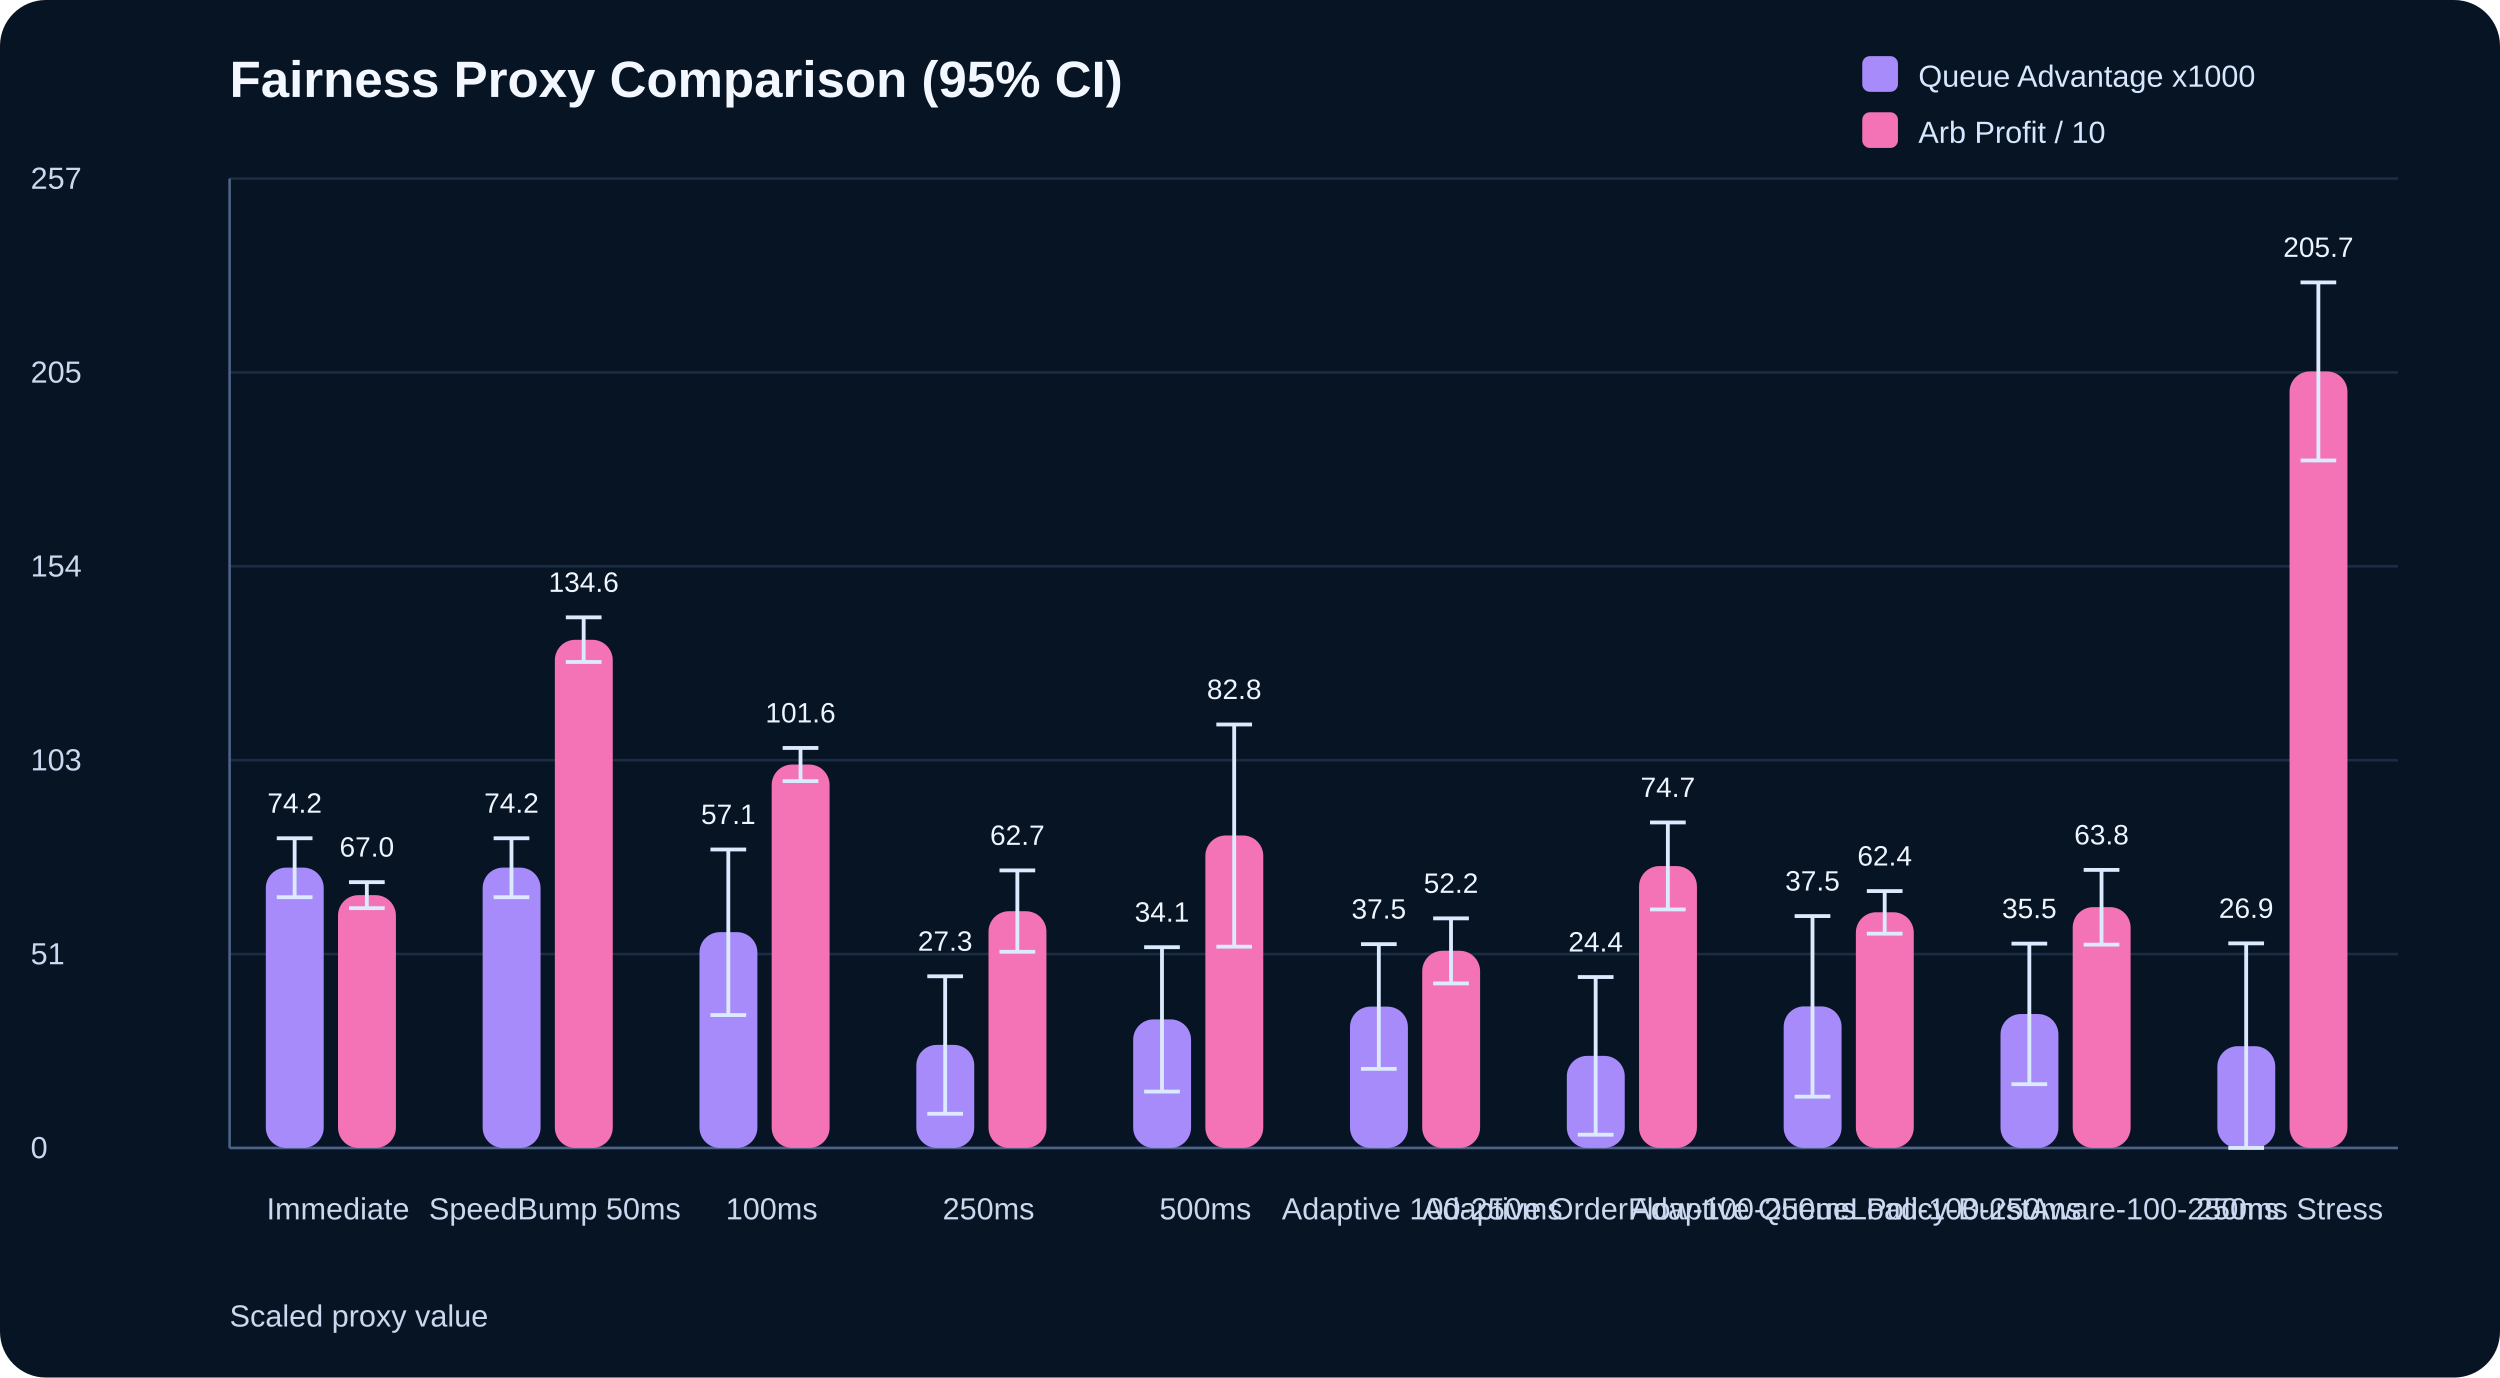
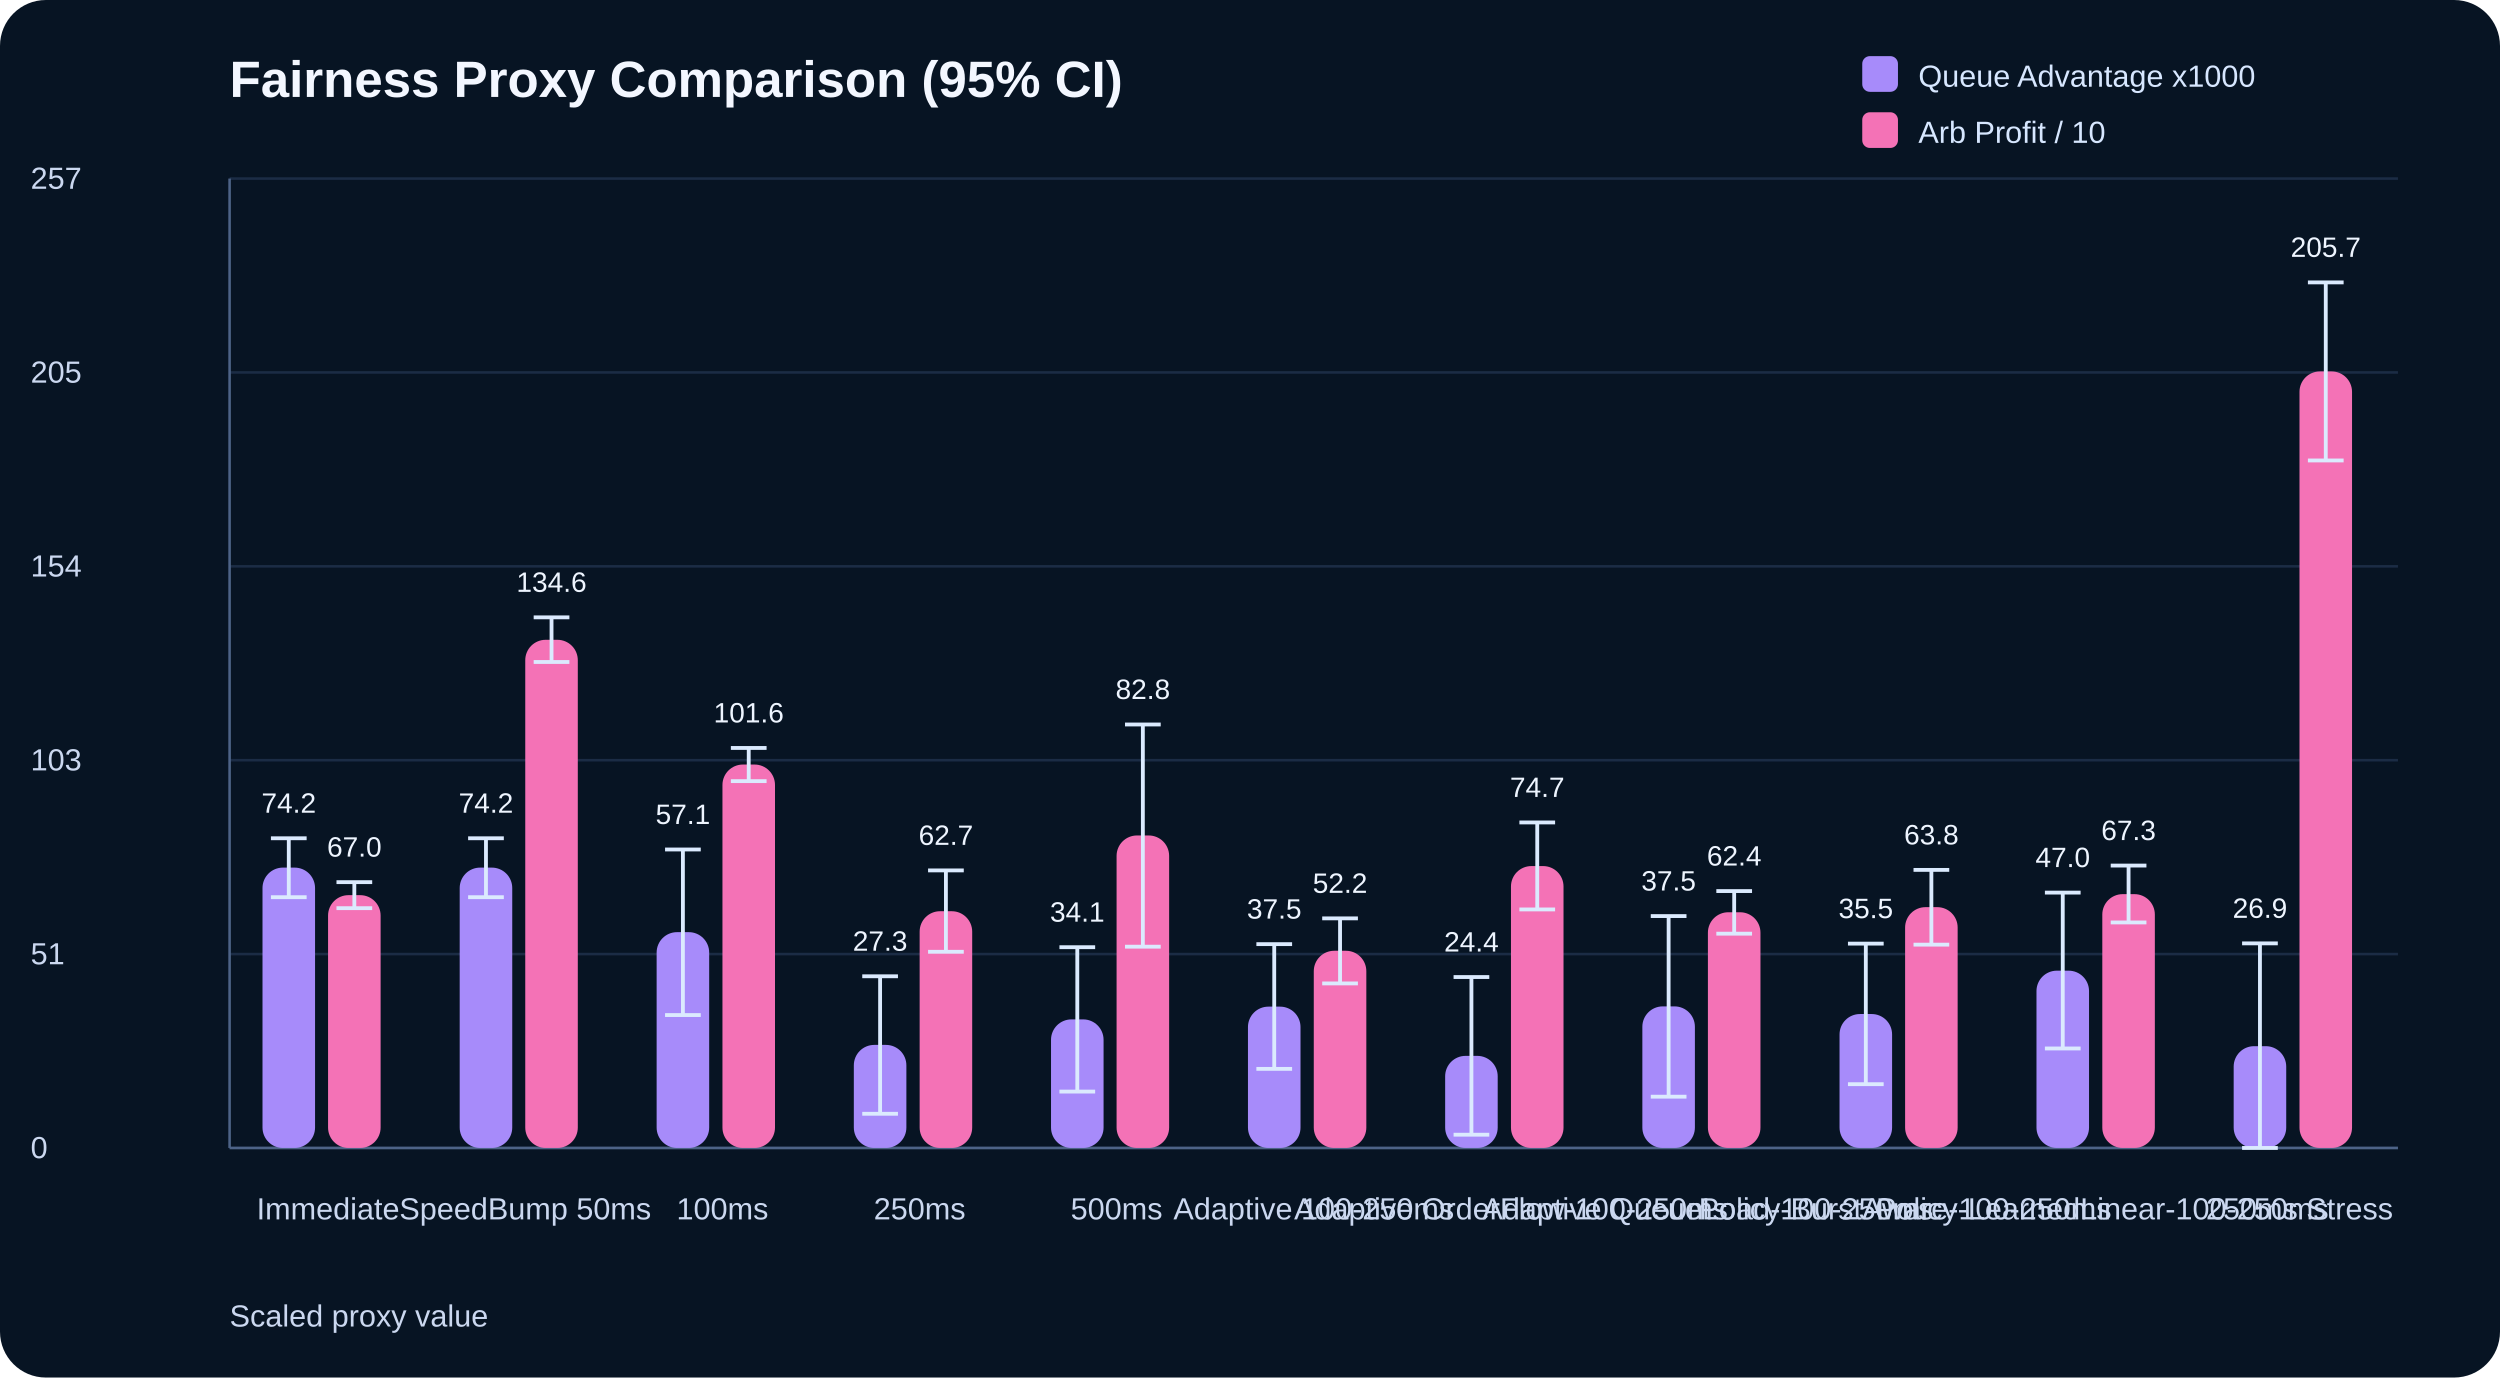
<svg xmlns="http://www.w3.org/2000/svg" width="980" height="540" viewBox="0 0 980 540" role="img">
  <style>.title{font:700 20px Arial; fill:#f3f7ff;}.label{font:12px Arial; fill:#cbd8f0;}.value{font:11px Arial; fill:#eef5ff;}.axis{stroke:#4d6387; stroke-width:1;}.grid{stroke:#20324d; stroke-width:1; opacity:.8;}.legend{font:12px Arial; fill:#d7e7ff;}.bg{fill:#071423;}.err{stroke:#dbeafe; stroke-width:1.5;}</style>
  <rect class="bg" x="0" y="0" width="980" height="540" rx="18" />
  <text class="title" x="90" y="38">Fairness Proxy Comparison (95% CI)</text>
  <text class="label" x="90" y="520">Scaled proxy value</text>
  <line class="grid" x1="90" y1="70.0" x2="940" y2="70.0" />
  <text class="label" x="12" y="74.0">257</text>
  <line class="grid" x1="90" y1="146.0" x2="940" y2="146.0" />
  <text class="label" x="12" y="150.0">205</text>
  <line class="grid" x1="90" y1="222.0" x2="940" y2="222.0" />
  <text class="label" x="12" y="226.0">154</text>
  <line class="grid" x1="90" y1="298.0" x2="940" y2="298.0" />
  <text class="label" x="12" y="302.0">103</text>
  <line class="grid" x1="90" y1="374.0" x2="940" y2="374.0" />
  <text class="label" x="12" y="378.0">51</text>
  <line class="grid" x1="90" y1="450.0" x2="940" y2="450.0" />
  <text class="label" x="12" y="454.0">0</text>
  <line class="axis" x1="90" y1="70" x2="90" y2="450" />
  <line class="axis" x1="90" y1="450" x2="940" y2="450" />
-   <rect x="104.2" y="340.1" width="22.7" height="109.9" fill="#a78bfa" rx="8" />
-   <line class="err" x1="115.5" y1="328.6" x2="115.5" y2="351.7" />
-   <line class="err" x1="108.5" y1="328.6" x2="122.5" y2="328.6" />
-   <line class="err" x1="108.5" y1="351.7" x2="122.5" y2="351.7" />
-   <text class="value" x="115.5" y="318.6" text-anchor="middle">74.2</text>
-   <rect x="132.5" y="350.9" width="22.7" height="99.1" fill="#f472b6" rx="8" />
-   <line class="err" x1="143.8" y1="345.8" x2="143.8" y2="356.0" />
-   <line class="err" x1="136.8" y1="345.8" x2="150.8" y2="345.8" />
-   <line class="err" x1="136.8" y1="356.0" x2="150.8" y2="356.0" />
-   <text class="value" x="143.8" y="335.8" text-anchor="middle">67.0</text>
-   <text class="label" x="132.5" y="478" text-anchor="middle">Immediate</text>
-   <rect x="189.2" y="340.1" width="22.7" height="109.9" fill="#a78bfa" rx="8" />
-   <line class="err" x1="200.5" y1="328.6" x2="200.5" y2="351.7" />
-   <line class="err" x1="193.5" y1="328.6" x2="207.5" y2="328.6" />
-   <line class="err" x1="193.5" y1="351.7" x2="207.5" y2="351.7" />
-   <text class="value" x="200.5" y="318.6" text-anchor="middle">74.2</text>
-   <rect x="217.5" y="250.8" width="22.7" height="199.2" fill="#f472b6" rx="8" />
-   <line class="err" x1="228.8" y1="242.0" x2="228.8" y2="259.5" />
-   <line class="err" x1="221.8" y1="242.0" x2="235.8" y2="242.0" />
-   <line class="err" x1="221.8" y1="259.5" x2="235.8" y2="259.5" />
-   <text class="value" x="228.8" y="232.0" text-anchor="middle">134.6</text>
-   <text class="label" x="217.5" y="478" text-anchor="middle">SpeedBump 50ms</text>
-   <rect x="274.2" y="365.4" width="22.7" height="84.6" fill="#a78bfa" rx="8" />
-   <line class="err" x1="285.5" y1="333.0" x2="285.5" y2="397.9" />
-   <line class="err" x1="278.5" y1="333.0" x2="292.5" y2="333.0" />
-   <line class="err" x1="278.5" y1="397.9" x2="292.5" y2="397.9" />
-   <text class="value" x="285.5" y="323.0" text-anchor="middle">57.1</text>
-   <rect x="302.5" y="299.7" width="22.7" height="150.3" fill="#f472b6" rx="8" />
-   <line class="err" x1="313.8" y1="293.2" x2="313.8" y2="306.2" />
-   <line class="err" x1="306.8" y1="293.2" x2="320.8" y2="293.2" />
-   <line class="err" x1="306.8" y1="306.2" x2="320.8" y2="306.2" />
-   <text class="value" x="313.8" y="283.2" text-anchor="middle">101.6</text>
-   <text class="label" x="302.5" y="478" text-anchor="middle">100ms</text>
-   <rect x="359.2" y="409.6" width="22.7" height="40.4" fill="#a78bfa" rx="8" />
-   <line class="err" x1="370.5" y1="382.7" x2="370.5" y2="436.6" />
-   <line class="err" x1="363.5" y1="382.7" x2="377.5" y2="382.7" />
-   <line class="err" x1="363.5" y1="436.6" x2="377.5" y2="436.6" />
-   <text class="value" x="370.5" y="372.7" text-anchor="middle">27.3</text>
-   <rect x="387.5" y="357.2" width="22.7" height="92.8" fill="#f472b6" rx="8" />
-   <line class="err" x1="398.8" y1="341.2" x2="398.8" y2="373.1" />
-   <line class="err" x1="391.8" y1="341.2" x2="405.8" y2="341.2" />
-   <line class="err" x1="391.8" y1="373.1" x2="405.8" y2="373.1" />
-   <text class="value" x="398.8" y="331.2" text-anchor="middle">62.7</text>
-   <text class="label" x="387.5" y="478" text-anchor="middle">250ms</text>
-   <rect x="444.2" y="399.6" width="22.7" height="50.4" fill="#a78bfa" rx="8" />
-   <line class="err" x1="455.5" y1="371.3" x2="455.5" y2="427.9" />
-   <line class="err" x1="448.5" y1="371.3" x2="462.5" y2="371.3" />
-   <line class="err" x1="448.5" y1="427.9" x2="462.5" y2="427.9" />
-   <text class="value" x="455.5" y="361.3" text-anchor="middle">34.1</text>
-   <rect x="472.5" y="327.5" width="22.7" height="122.5" fill="#f472b6" rx="8" />
-   <line class="err" x1="483.8" y1="284.0" x2="483.8" y2="371.1" />
-   <line class="err" x1="476.8" y1="284.0" x2="490.8" y2="284.0" />
-   <line class="err" x1="476.8" y1="371.1" x2="490.8" y2="371.1" />
-   <text class="value" x="483.8" y="274.0" text-anchor="middle">82.8</text>
-   <text class="label" x="472.5" y="478" text-anchor="middle">500ms</text>
-   <rect x="529.2" y="394.6" width="22.7" height="55.4" fill="#a78bfa" rx="8" />
-   <line class="err" x1="540.5" y1="370.1" x2="540.5" y2="419.0" />
-   <line class="err" x1="533.5" y1="370.1" x2="547.5" y2="370.1" />
-   <line class="err" x1="533.5" y1="419.0" x2="547.5" y2="419.0" />
-   <text class="value" x="540.5" y="360.1" text-anchor="middle">37.5</text>
-   <rect x="557.5" y="372.7" width="22.7" height="77.3" fill="#f472b6" rx="8" />
-   <line class="err" x1="568.8" y1="360.0" x2="568.8" y2="385.5" />
-   <line class="err" x1="561.8" y1="360.0" x2="575.8" y2="360.0" />
-   <line class="err" x1="561.8" y1="385.5" x2="575.8" y2="385.5" />
-   <text class="value" x="568.8" y="350.0" text-anchor="middle">52.2</text>
-   <text class="label" x="557.5" y="478" text-anchor="middle">Adaptive 100-250ms</text>
-   <rect x="614.2" y="413.9" width="22.7" height="36.1" fill="#a78bfa" rx="8" />
-   <line class="err" x1="625.5" y1="383.0" x2="625.5" y2="444.8" />
-   <line class="err" x1="618.5" y1="383.0" x2="632.5" y2="383.0" />
-   <line class="err" x1="618.5" y1="444.8" x2="632.5" y2="444.8" />
-   <text class="value" x="625.5" y="373.0" text-anchor="middle">24.4</text>
-   <rect x="642.5" y="339.5" width="22.7" height="110.5" fill="#f472b6" rx="8" />
-   <line class="err" x1="653.8" y1="322.4" x2="653.8" y2="356.5" />
-   <line class="err" x1="646.8" y1="322.4" x2="660.8" y2="322.4" />
-   <line class="err" x1="646.8" y1="356.5" x2="660.8" y2="356.5" />
-   <text class="value" x="653.8" y="312.4" text-anchor="middle">74.7</text>
-   <text class="label" x="642.5" y="478" text-anchor="middle">Adaptive OrderFlow-100-250ms</text>
-   <rect x="699.2" y="394.5" width="22.7" height="55.5" fill="#a78bfa" rx="8" />
-   <line class="err" x1="710.5" y1="359.1" x2="710.5" y2="429.9" />
-   <line class="err" x1="703.5" y1="359.1" x2="717.5" y2="359.1" />
-   <line class="err" x1="703.5" y1="429.9" x2="717.5" y2="429.9" />
-   <text class="value" x="710.5" y="349.1" text-anchor="middle">37.5</text>
-   <rect x="727.5" y="357.6" width="22.7" height="92.4" fill="#f472b6" rx="8" />
-   <line class="err" x1="738.8" y1="349.3" x2="738.8" y2="366.0" />
-   <line class="err" x1="731.8" y1="349.3" x2="745.8" y2="349.3" />
-   <line class="err" x1="731.8" y1="366.0" x2="745.8" y2="366.0" />
-   <text class="value" x="738.8" y="339.3" text-anchor="middle">62.4</text>
-   <text class="label" x="727.5" y="478" text-anchor="middle">Adaptive QueueLoad-100-250ms</text>
-   <rect x="784.2" y="397.5" width="22.7" height="52.5" fill="#a78bfa" rx="8" />
-   <line class="err" x1="795.5" y1="369.9" x2="795.5" y2="425.0" />
-   <line class="err" x1="788.5" y1="369.9" x2="802.5" y2="369.9" />
-   <line class="err" x1="788.5" y1="425.0" x2="802.5" y2="425.0" />
-   <text class="value" x="795.5" y="359.9" text-anchor="middle">35.5</text>
-   <rect x="812.5" y="355.6" width="22.7" height="94.4" fill="#f472b6" rx="8" />
-   <line class="err" x1="823.8" y1="341.0" x2="823.8" y2="370.3" />
-   <line class="err" x1="816.8" y1="341.0" x2="830.8" y2="341.0" />
-   <line class="err" x1="816.8" y1="370.3" x2="830.8" y2="370.3" />
-   <text class="value" x="823.8" y="331.0" text-anchor="middle">63.8</text>
-   <text class="label" x="812.5" y="478" text-anchor="middle">Policy-BurstAware-100-250ms</text>
-   <rect x="869.2" y="410.1" width="22.7" height="39.9" fill="#a78bfa" rx="8" />
-   <line class="err" x1="880.5" y1="369.8" x2="880.5" y2="450.0" />
-   <line class="err" x1="873.5" y1="369.8" x2="887.5" y2="369.8" />
-   <line class="err" x1="873.5" y1="450.0" x2="887.5" y2="450.0" />
-   <text class="value" x="880.5" y="359.8" text-anchor="middle">26.9</text>
-   <rect x="897.5" y="145.6" width="22.7" height="304.4" fill="#f472b6" rx="8" />
-   <line class="err" x1="908.8" y1="110.7" x2="908.8" y2="180.5" />
-   <line class="err" x1="901.8" y1="110.7" x2="915.8" y2="110.7" />
-   <line class="err" x1="901.8" y1="180.5" x2="915.8" y2="180.5" />
-   <text class="value" x="908.8" y="100.7" text-anchor="middle">205.7</text>
-   <text class="label" x="897.5" y="478" text-anchor="middle">250ms Stress</text>
+   <rect x="102.9" y="340.1" width="20.6" height="109.9" fill="#a78bfa" rx="8" />
+   <line class="err" x1="113.2" y1="328.6" x2="113.2" y2="351.7" />
+   <line class="err" x1="106.2" y1="328.6" x2="120.2" y2="328.6" />
+   <line class="err" x1="106.2" y1="351.7" x2="120.2" y2="351.7" />
+   <text class="value" x="113.2" y="318.6" text-anchor="middle">74.2</text>
+   <rect x="128.6" y="350.9" width="20.6" height="99.1" fill="#f472b6" rx="8" />
+   <line class="err" x1="138.9" y1="345.8" x2="138.9" y2="356.0" />
+   <line class="err" x1="131.9" y1="345.8" x2="145.9" y2="345.8" />
+   <line class="err" x1="131.9" y1="356.0" x2="145.9" y2="356.0" />
+   <text class="value" x="138.9" y="335.8" text-anchor="middle">67.0</text>
+   <text class="label" x="128.6" y="478" text-anchor="middle">Immediate</text>
+   <rect x="180.2" y="340.1" width="20.6" height="109.9" fill="#a78bfa" rx="8" />
+   <line class="err" x1="190.5" y1="328.6" x2="190.5" y2="351.7" />
+   <line class="err" x1="183.5" y1="328.6" x2="197.5" y2="328.6" />
+   <line class="err" x1="183.5" y1="351.7" x2="197.5" y2="351.7" />
+   <text class="value" x="190.5" y="318.6" text-anchor="middle">74.2</text>
+   <rect x="205.9" y="250.8" width="20.6" height="199.2" fill="#f472b6" rx="8" />
+   <line class="err" x1="216.2" y1="242.0" x2="216.2" y2="259.5" />
+   <line class="err" x1="209.2" y1="242.0" x2="223.2" y2="242.0" />
+   <line class="err" x1="209.2" y1="259.5" x2="223.2" y2="259.5" />
+   <text class="value" x="216.2" y="232.0" text-anchor="middle">134.6</text>
+   <text class="label" x="205.9" y="478" text-anchor="middle">SpeedBump 50ms</text>
+   <rect x="257.4" y="365.4" width="20.6" height="84.6" fill="#a78bfa" rx="8" />
+   <line class="err" x1="267.7" y1="333.0" x2="267.7" y2="397.9" />
+   <line class="err" x1="260.7" y1="333.0" x2="274.7" y2="333.0" />
+   <line class="err" x1="260.7" y1="397.9" x2="274.7" y2="397.9" />
+   <text class="value" x="267.7" y="323.0" text-anchor="middle">57.1</text>
+   <rect x="283.2" y="299.7" width="20.6" height="150.3" fill="#f472b6" rx="8" />
+   <line class="err" x1="293.5" y1="293.2" x2="293.5" y2="306.2" />
+   <line class="err" x1="286.5" y1="293.2" x2="300.5" y2="293.2" />
+   <line class="err" x1="286.5" y1="306.2" x2="300.5" y2="306.2" />
+   <text class="value" x="293.5" y="283.2" text-anchor="middle">101.6</text>
+   <text class="label" x="283.2" y="478" text-anchor="middle">100ms</text>
+   <rect x="334.7" y="409.6" width="20.6" height="40.4" fill="#a78bfa" rx="8" />
+   <line class="err" x1="345.0" y1="382.7" x2="345.0" y2="436.6" />
+   <line class="err" x1="338.0" y1="382.7" x2="352.0" y2="382.7" />
+   <line class="err" x1="338.0" y1="436.6" x2="352.0" y2="436.6" />
+   <text class="value" x="345.0" y="372.7" text-anchor="middle">27.3</text>
+   <rect x="360.5" y="357.2" width="20.6" height="92.8" fill="#f472b6" rx="8" />
+   <line class="err" x1="370.8" y1="341.2" x2="370.8" y2="373.1" />
+   <line class="err" x1="363.8" y1="341.2" x2="377.8" y2="341.2" />
+   <line class="err" x1="363.8" y1="373.1" x2="377.8" y2="373.1" />
+   <text class="value" x="370.8" y="331.2" text-anchor="middle">62.7</text>
+   <text class="label" x="360.5" y="478" text-anchor="middle">250ms</text>
+   <rect x="412.0" y="399.6" width="20.6" height="50.4" fill="#a78bfa" rx="8" />
+   <line class="err" x1="422.3" y1="371.3" x2="422.3" y2="427.9" />
+   <line class="err" x1="415.3" y1="371.3" x2="429.3" y2="371.3" />
+   <line class="err" x1="415.3" y1="427.9" x2="429.3" y2="427.9" />
+   <text class="value" x="422.3" y="361.3" text-anchor="middle">34.1</text>
+   <rect x="437.7" y="327.5" width="20.6" height="122.5" fill="#f472b6" rx="8" />
+   <line class="err" x1="448.0" y1="284.0" x2="448.0" y2="371.1" />
+   <line class="err" x1="441.0" y1="284.0" x2="455.0" y2="284.0" />
+   <line class="err" x1="441.0" y1="371.1" x2="455.0" y2="371.1" />
+   <text class="value" x="448.0" y="274.0" text-anchor="middle">82.8</text>
+   <text class="label" x="437.7" y="478" text-anchor="middle">500ms</text>
+   <rect x="489.2" y="394.6" width="20.6" height="55.4" fill="#a78bfa" rx="8" />
+   <line class="err" x1="499.5" y1="370.1" x2="499.5" y2="419.0" />
+   <line class="err" x1="492.5" y1="370.1" x2="506.5" y2="370.1" />
+   <line class="err" x1="492.5" y1="419.0" x2="506.5" y2="419.0" />
+   <text class="value" x="499.5" y="360.1" text-anchor="middle">37.5</text>
+   <rect x="515.0" y="372.7" width="20.6" height="77.3" fill="#f472b6" rx="8" />
+   <line class="err" x1="525.3" y1="360.0" x2="525.3" y2="385.5" />
+   <line class="err" x1="518.3" y1="360.0" x2="532.3" y2="360.0" />
+   <line class="err" x1="518.3" y1="385.5" x2="532.3" y2="385.5" />
+   <text class="value" x="525.3" y="350.0" text-anchor="middle">52.2</text>
+   <text class="label" x="515.0" y="478" text-anchor="middle">Adaptive 100-250ms</text>
+   <rect x="566.5" y="413.9" width="20.6" height="36.1" fill="#a78bfa" rx="8" />
+   <line class="err" x1="576.8" y1="383.0" x2="576.8" y2="444.8" />
+   <line class="err" x1="569.8" y1="383.0" x2="583.8" y2="383.0" />
+   <line class="err" x1="569.8" y1="444.8" x2="583.8" y2="444.8" />
+   <text class="value" x="576.8" y="373.0" text-anchor="middle">24.4</text>
+   <rect x="592.3" y="339.5" width="20.6" height="110.5" fill="#f472b6" rx="8" />
+   <line class="err" x1="602.6" y1="322.4" x2="602.6" y2="356.5" />
+   <line class="err" x1="595.6" y1="322.4" x2="609.6" y2="322.4" />
+   <line class="err" x1="595.6" y1="356.5" x2="609.6" y2="356.5" />
+   <text class="value" x="602.6" y="312.4" text-anchor="middle">74.7</text>
+   <text class="label" x="592.3" y="478" text-anchor="middle">Adaptive OrderFlow-100-250ms</text>
+   <rect x="643.8" y="394.5" width="20.6" height="55.5" fill="#a78bfa" rx="8" />
+   <line class="err" x1="654.1" y1="359.1" x2="654.1" y2="429.9" />
+   <line class="err" x1="647.1" y1="359.1" x2="661.1" y2="359.1" />
+   <line class="err" x1="647.1" y1="429.9" x2="661.1" y2="429.9" />
+   <text class="value" x="654.1" y="349.1" text-anchor="middle">37.5</text>
+   <rect x="669.5" y="357.6" width="20.6" height="92.4" fill="#f472b6" rx="8" />
+   <line class="err" x1="679.8" y1="349.3" x2="679.8" y2="366.0" />
+   <line class="err" x1="672.8" y1="349.3" x2="686.8" y2="349.3" />
+   <line class="err" x1="672.8" y1="366.0" x2="686.8" y2="366.0" />
+   <text class="value" x="679.8" y="339.3" text-anchor="middle">62.4</text>
+   <text class="label" x="669.5" y="478" text-anchor="middle">Adaptive QueueLoad-100-250ms</text>
+   <rect x="721.1" y="397.5" width="20.6" height="52.5" fill="#a78bfa" rx="8" />
+   <line class="err" x1="731.4" y1="369.9" x2="731.4" y2="425.0" />
+   <line class="err" x1="724.4" y1="369.9" x2="738.4" y2="369.9" />
+   <line class="err" x1="724.4" y1="425.0" x2="738.4" y2="425.0" />
+   <text class="value" x="731.4" y="359.9" text-anchor="middle">35.5</text>
+   <rect x="746.8" y="355.6" width="20.6" height="94.4" fill="#f472b6" rx="8" />
+   <line class="err" x1="757.1" y1="341.0" x2="757.1" y2="370.3" />
+   <line class="err" x1="750.1" y1="341.0" x2="764.1" y2="341.0" />
+   <line class="err" x1="750.1" y1="370.3" x2="764.1" y2="370.3" />
+   <text class="value" x="757.1" y="331.0" text-anchor="middle">63.8</text>
+   <text class="label" x="746.8" y="478" text-anchor="middle">Policy-BurstAware-100-250ms</text>
+   <rect x="798.3" y="380.5" width="20.6" height="69.5" fill="#a78bfa" rx="8" />
+   <line class="err" x1="808.6" y1="349.9" x2="808.6" y2="411.0" />
+   <line class="err" x1="801.6" y1="349.9" x2="815.6" y2="349.9" />
+   <line class="err" x1="801.6" y1="411.0" x2="815.6" y2="411.0" />
+   <text class="value" x="808.6" y="339.9" text-anchor="middle">47.0</text>
+   <rect x="824.1" y="350.5" width="20.6" height="99.5" fill="#f472b6" rx="8" />
+   <line class="err" x1="834.4" y1="339.3" x2="834.4" y2="361.6" />
+   <line class="err" x1="827.4" y1="339.3" x2="841.4" y2="339.3" />
+   <line class="err" x1="827.4" y1="361.6" x2="841.4" y2="361.6" />
+   <text class="value" x="834.4" y="329.3" text-anchor="middle">67.3</text>
+   <text class="label" x="824.1" y="478" text-anchor="middle">Policy-LearnedLinear-100-250ms</text>
+   <rect x="875.6" y="410.1" width="20.6" height="39.9" fill="#a78bfa" rx="8" />
+   <line class="err" x1="885.9" y1="369.8" x2="885.9" y2="450.0" />
+   <line class="err" x1="878.9" y1="369.8" x2="892.9" y2="369.8" />
+   <line class="err" x1="878.9" y1="450.0" x2="892.9" y2="450.0" />
+   <text class="value" x="885.9" y="359.8" text-anchor="middle">26.9</text>
+   <rect x="901.4" y="145.6" width="20.6" height="304.4" fill="#f472b6" rx="8" />
+   <line class="err" x1="911.7" y1="110.7" x2="911.7" y2="180.5" />
+   <line class="err" x1="904.7" y1="110.7" x2="918.7" y2="110.7" />
+   <line class="err" x1="904.7" y1="180.5" x2="918.7" y2="180.5" />
+   <text class="value" x="911.7" y="100.7" text-anchor="middle">205.7</text>
+   <text class="label" x="901.4" y="478" text-anchor="middle">250ms Stress</text>
  <rect x="730" y="22" width="14" height="14" fill="#a78bfa" rx="3" />
  <text class="legend" x="752" y="34">Queue Advantage x1000</text>
  <rect x="730" y="44" width="14" height="14" fill="#f472b6" rx="3" />
  <text class="legend" x="752" y="56">Arb Profit / 10</text>
</svg>
